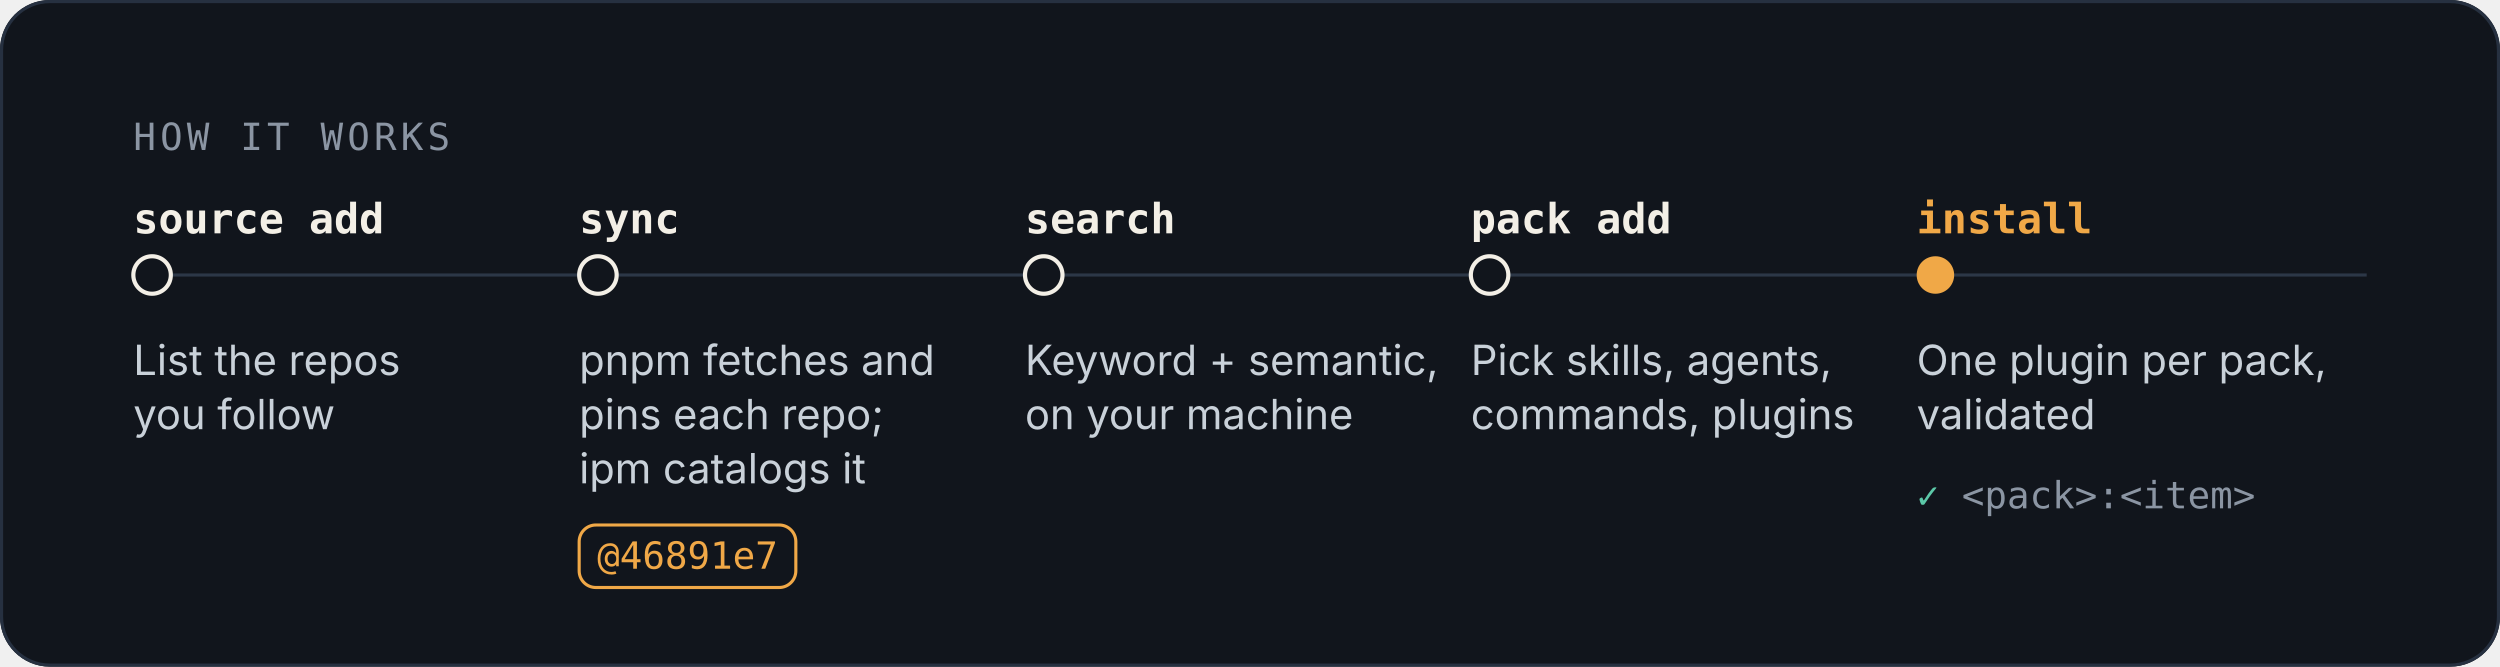
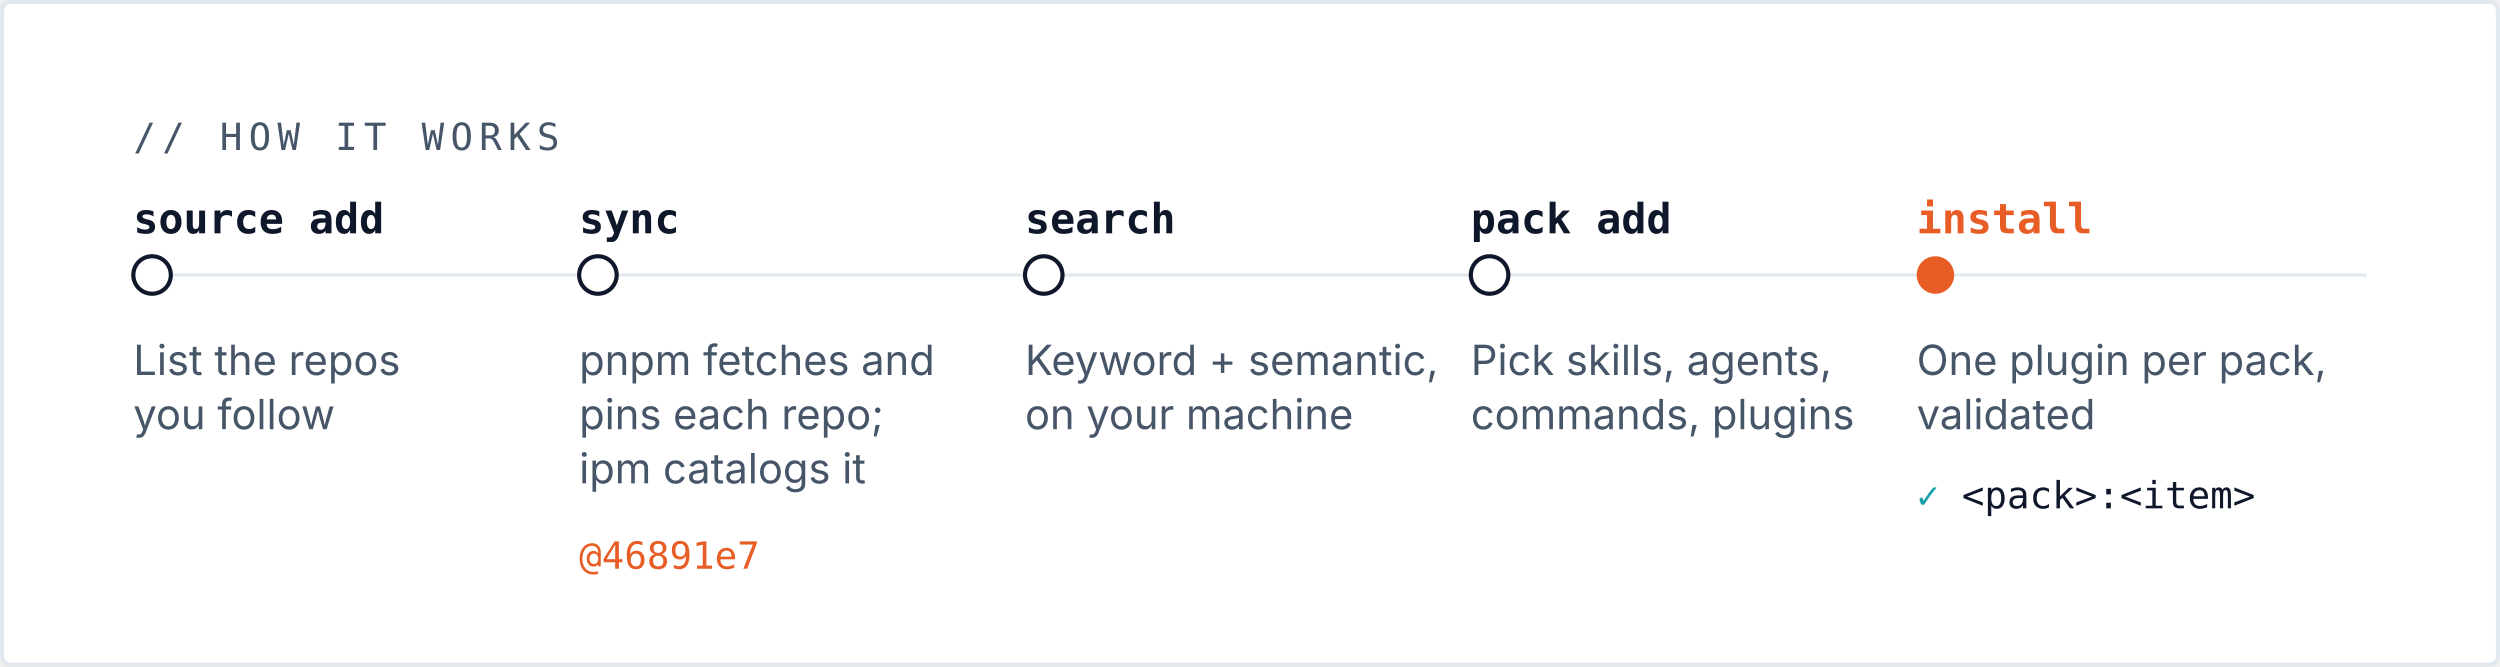
<svg xmlns="http://www.w3.org/2000/svg" width="1200" height="320" viewBox="0 0 1200 320" role="img" aria-labelledby="title desc">
-   <rect width="1200" height="320" rx="24" fill="#11151C" />
-   <rect x="0.75" y="0.75" width="1198.5" height="318.5" rx="23.25" fill="none" stroke="#263040" stroke-width="1.5" />
-   <text x="64" y="72" font-family="ui-monospace, SFMono-Regular, Menlo, monospace" font-size="18" letter-spacing="2" fill="#8B95A3">HOW IT WORKS</text>
-   <line x1="64" y1="132" x2="1136" y2="132" stroke="#2C3747" stroke-width="1.5" />
-   <g font-family="-apple-system, BlinkMacSystemFont, 'Segoe UI', sans-serif">
+   <rect x="1" y="1" width="1198" height="318" rx="4" fill="#ffffff" stroke="#e2e8f0" stroke-width="2" />
+   <text x="64" y="72" font-family="'JetBrains Mono', ui-monospace, SFMono-Regular, Menlo, Consolas, monospace" font-size="18" letter-spacing="3" fill="#475569">// HOW IT WORKS</text>
+   <line x1="64" y1="132" x2="1136" y2="132" stroke="#e2e8f0" stroke-width="1.5" />
+   <g font-family="Inter, -apple-system, BlinkMacSystemFont, 'Segoe UI', Helvetica, Arial, sans-serif">
    <g transform="translate(64 0)">
-       <circle cx="9" cy="132" r="9" fill="#11151C" stroke="#F3EFE6" stroke-width="2" />
-       <text x="0" y="112" font-family="ui-monospace, SFMono-Regular, Menlo, monospace" font-size="20" font-weight="700" fill="#F3EFE6">source add</text>
-       <text x="0" y="180" font-size="20" fill="#C9D1D9">List the repos</text>
-       <text x="0" y="206" font-size="20" fill="#C9D1D9">you follow</text>
+       <circle cx="9" cy="132" r="9" fill="#ffffff" stroke="#0f172a" stroke-width="2" />
+       <text x="0" y="112" font-family="'JetBrains Mono', ui-monospace, SFMono-Regular, Menlo, Consolas, monospace" font-size="20" font-weight="700" fill="#0f172a">source add</text>
+       <text x="0" y="180" font-size="20" fill="#475569">List the repos</text>
+       <text x="0" y="206" font-size="20" fill="#475569">you follow</text>
    </g>
    <g transform="translate(278 0)">
-       <circle cx="9" cy="132" r="9" fill="#11151C" stroke="#F3EFE6" stroke-width="2" />
-       <text x="0" y="112" font-family="ui-monospace, SFMono-Regular, Menlo, monospace" font-size="20" font-weight="700" fill="#F3EFE6">sync</text>
-       <text x="0" y="180" font-size="20" fill="#C9D1D9">pnpm fetches and</text>
-       <text x="0" y="206" font-size="20" fill="#C9D1D9">pins each repo;</text>
-       <text x="0" y="232" font-size="20" fill="#C9D1D9">ipm catalogs it</text>
+       <circle cx="9" cy="132" r="9" fill="#ffffff" stroke="#0f172a" stroke-width="2" />
+       <text x="0" y="112" font-family="'JetBrains Mono', ui-monospace, SFMono-Regular, Menlo, Consolas, monospace" font-size="20" font-weight="700" fill="#0f172a">sync</text>
+       <text x="0" y="180" font-size="20" fill="#475569">pnpm fetches and</text>
+       <text x="0" y="206" font-size="20" fill="#475569">pins each repo;</text>
+       <text x="0" y="232" font-size="20" fill="#475569">ipm catalogs it</text>
      <g transform="translate(0 252)">
-         <rect width="104" height="30" rx="8" fill="none" stroke="#F0A847" stroke-width="1.5" />
-         <text x="52" y="21" text-anchor="middle" font-family="ui-monospace, SFMono-Regular, Menlo, monospace" font-size="18" fill="#F0A847">@46891e7</text>
+         <text x="0" y="21" font-family="'JetBrains Mono', ui-monospace, SFMono-Regular, Menlo, Consolas, monospace" font-size="18" fill="#e85d26">@46891e7</text>
      </g>
    </g>
    <g transform="translate(492 0)">
-       <circle cx="9" cy="132" r="9" fill="#11151C" stroke="#F3EFE6" stroke-width="2" />
-       <text x="0" y="112" font-family="ui-monospace, SFMono-Regular, Menlo, monospace" font-size="20" font-weight="700" fill="#F3EFE6">search</text>
-       <text x="0" y="180" font-size="20" fill="#C9D1D9">Keyword + semantic,</text>
-       <text x="0" y="206" font-size="20" fill="#C9D1D9">on your machine</text>
+       <circle cx="9" cy="132" r="9" fill="#ffffff" stroke="#0f172a" stroke-width="2" />
+       <text x="0" y="112" font-family="'JetBrains Mono', ui-monospace, SFMono-Regular, Menlo, Consolas, monospace" font-size="20" font-weight="700" fill="#0f172a">search</text>
+       <text x="0" y="180" font-size="20" fill="#475569">Keyword + semantic,</text>
+       <text x="0" y="206" font-size="20" fill="#475569">on your machine</text>
    </g>
    <g transform="translate(706 0)">
-       <circle cx="9" cy="132" r="9" fill="#11151C" stroke="#F3EFE6" stroke-width="2" />
-       <text x="0" y="112" font-family="ui-monospace, SFMono-Regular, Menlo, monospace" font-size="20" font-weight="700" fill="#F3EFE6">pack add</text>
-       <text x="0" y="180" font-size="20" fill="#C9D1D9">Pick skills, agents,</text>
-       <text x="0" y="206" font-size="20" fill="#C9D1D9">commands, plugins</text>
+       <circle cx="9" cy="132" r="9" fill="#ffffff" stroke="#0f172a" stroke-width="2" />
+       <text x="0" y="112" font-family="'JetBrains Mono', ui-monospace, SFMono-Regular, Menlo, Consolas, monospace" font-size="20" font-weight="700" fill="#0f172a">pack add</text>
+       <text x="0" y="180" font-size="20" fill="#475569">Pick skills, agents,</text>
+       <text x="0" y="206" font-size="20" fill="#475569">commands, plugins</text>
    </g>
    <g transform="translate(920 0)">
-       <circle cx="9" cy="132" r="9" fill="#F0A847" />
-       <text x="0" y="112" font-family="ui-monospace, SFMono-Regular, Menlo, monospace" font-size="20" font-weight="700" fill="#F0A847">install</text>
-       <text x="0" y="180" font-size="20" fill="#C9D1D9">One plugin per pack,</text>
-       <text x="0" y="206" font-size="20" fill="#C9D1D9">validated</text>
-       <text x="0" y="244" font-family="ui-monospace, SFMono-Regular, Menlo, monospace" font-size="18" fill="#5CC8A8">✓ <tspan fill="#8B95A3">&lt;pack&gt;:&lt;item&gt;</tspan>
+       <circle cx="9" cy="132" r="9" fill="#e85d26" />
+       <text x="0" y="112" font-family="'JetBrains Mono', ui-monospace, SFMono-Regular, Menlo, Consolas, monospace" font-size="20" font-weight="700" fill="#e85d26">install</text>
+       <text x="0" y="180" font-size="20" fill="#475569">One plugin per pack,</text>
+       <text x="0" y="206" font-size="20" fill="#475569">validated</text>
+       <text x="0" y="244" font-family="'JetBrains Mono', ui-monospace, SFMono-Regular, Menlo, Consolas, monospace" font-size="18" fill="#19a0a6">✓ <tspan fill="#0f172a">&lt;pack&gt;:&lt;item&gt;</tspan>
      </text>
    </g>
  </g>
</svg>
